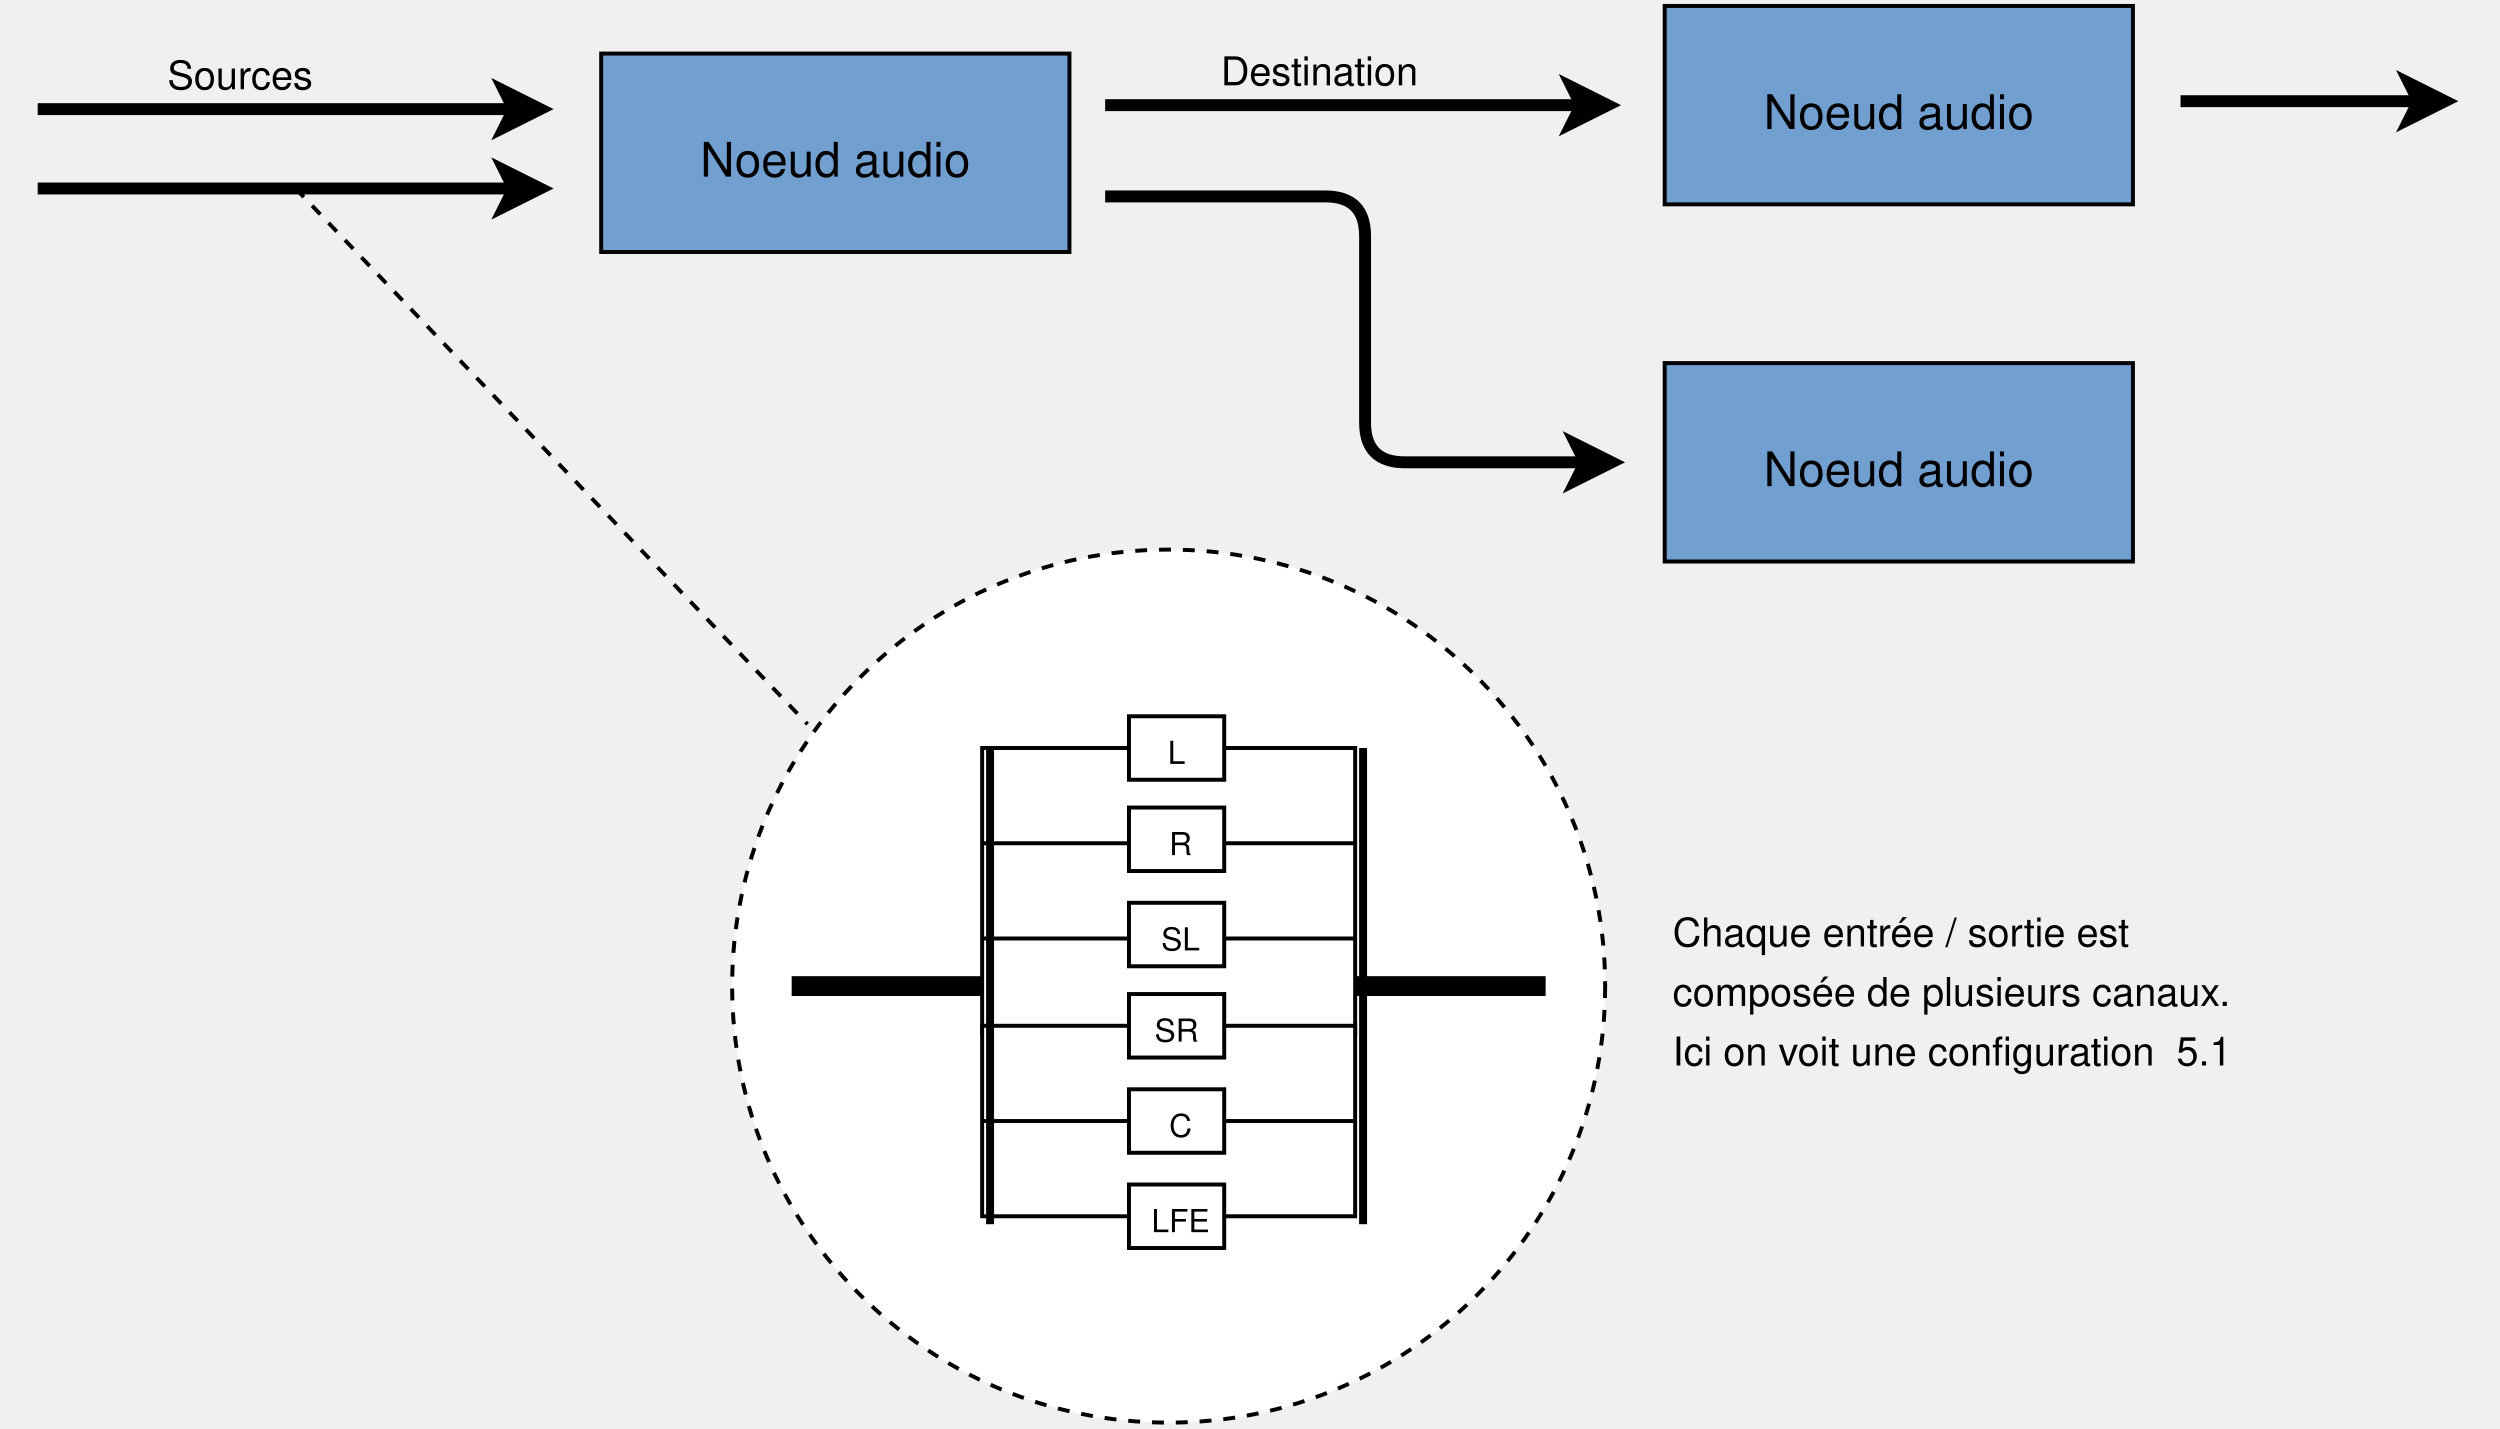
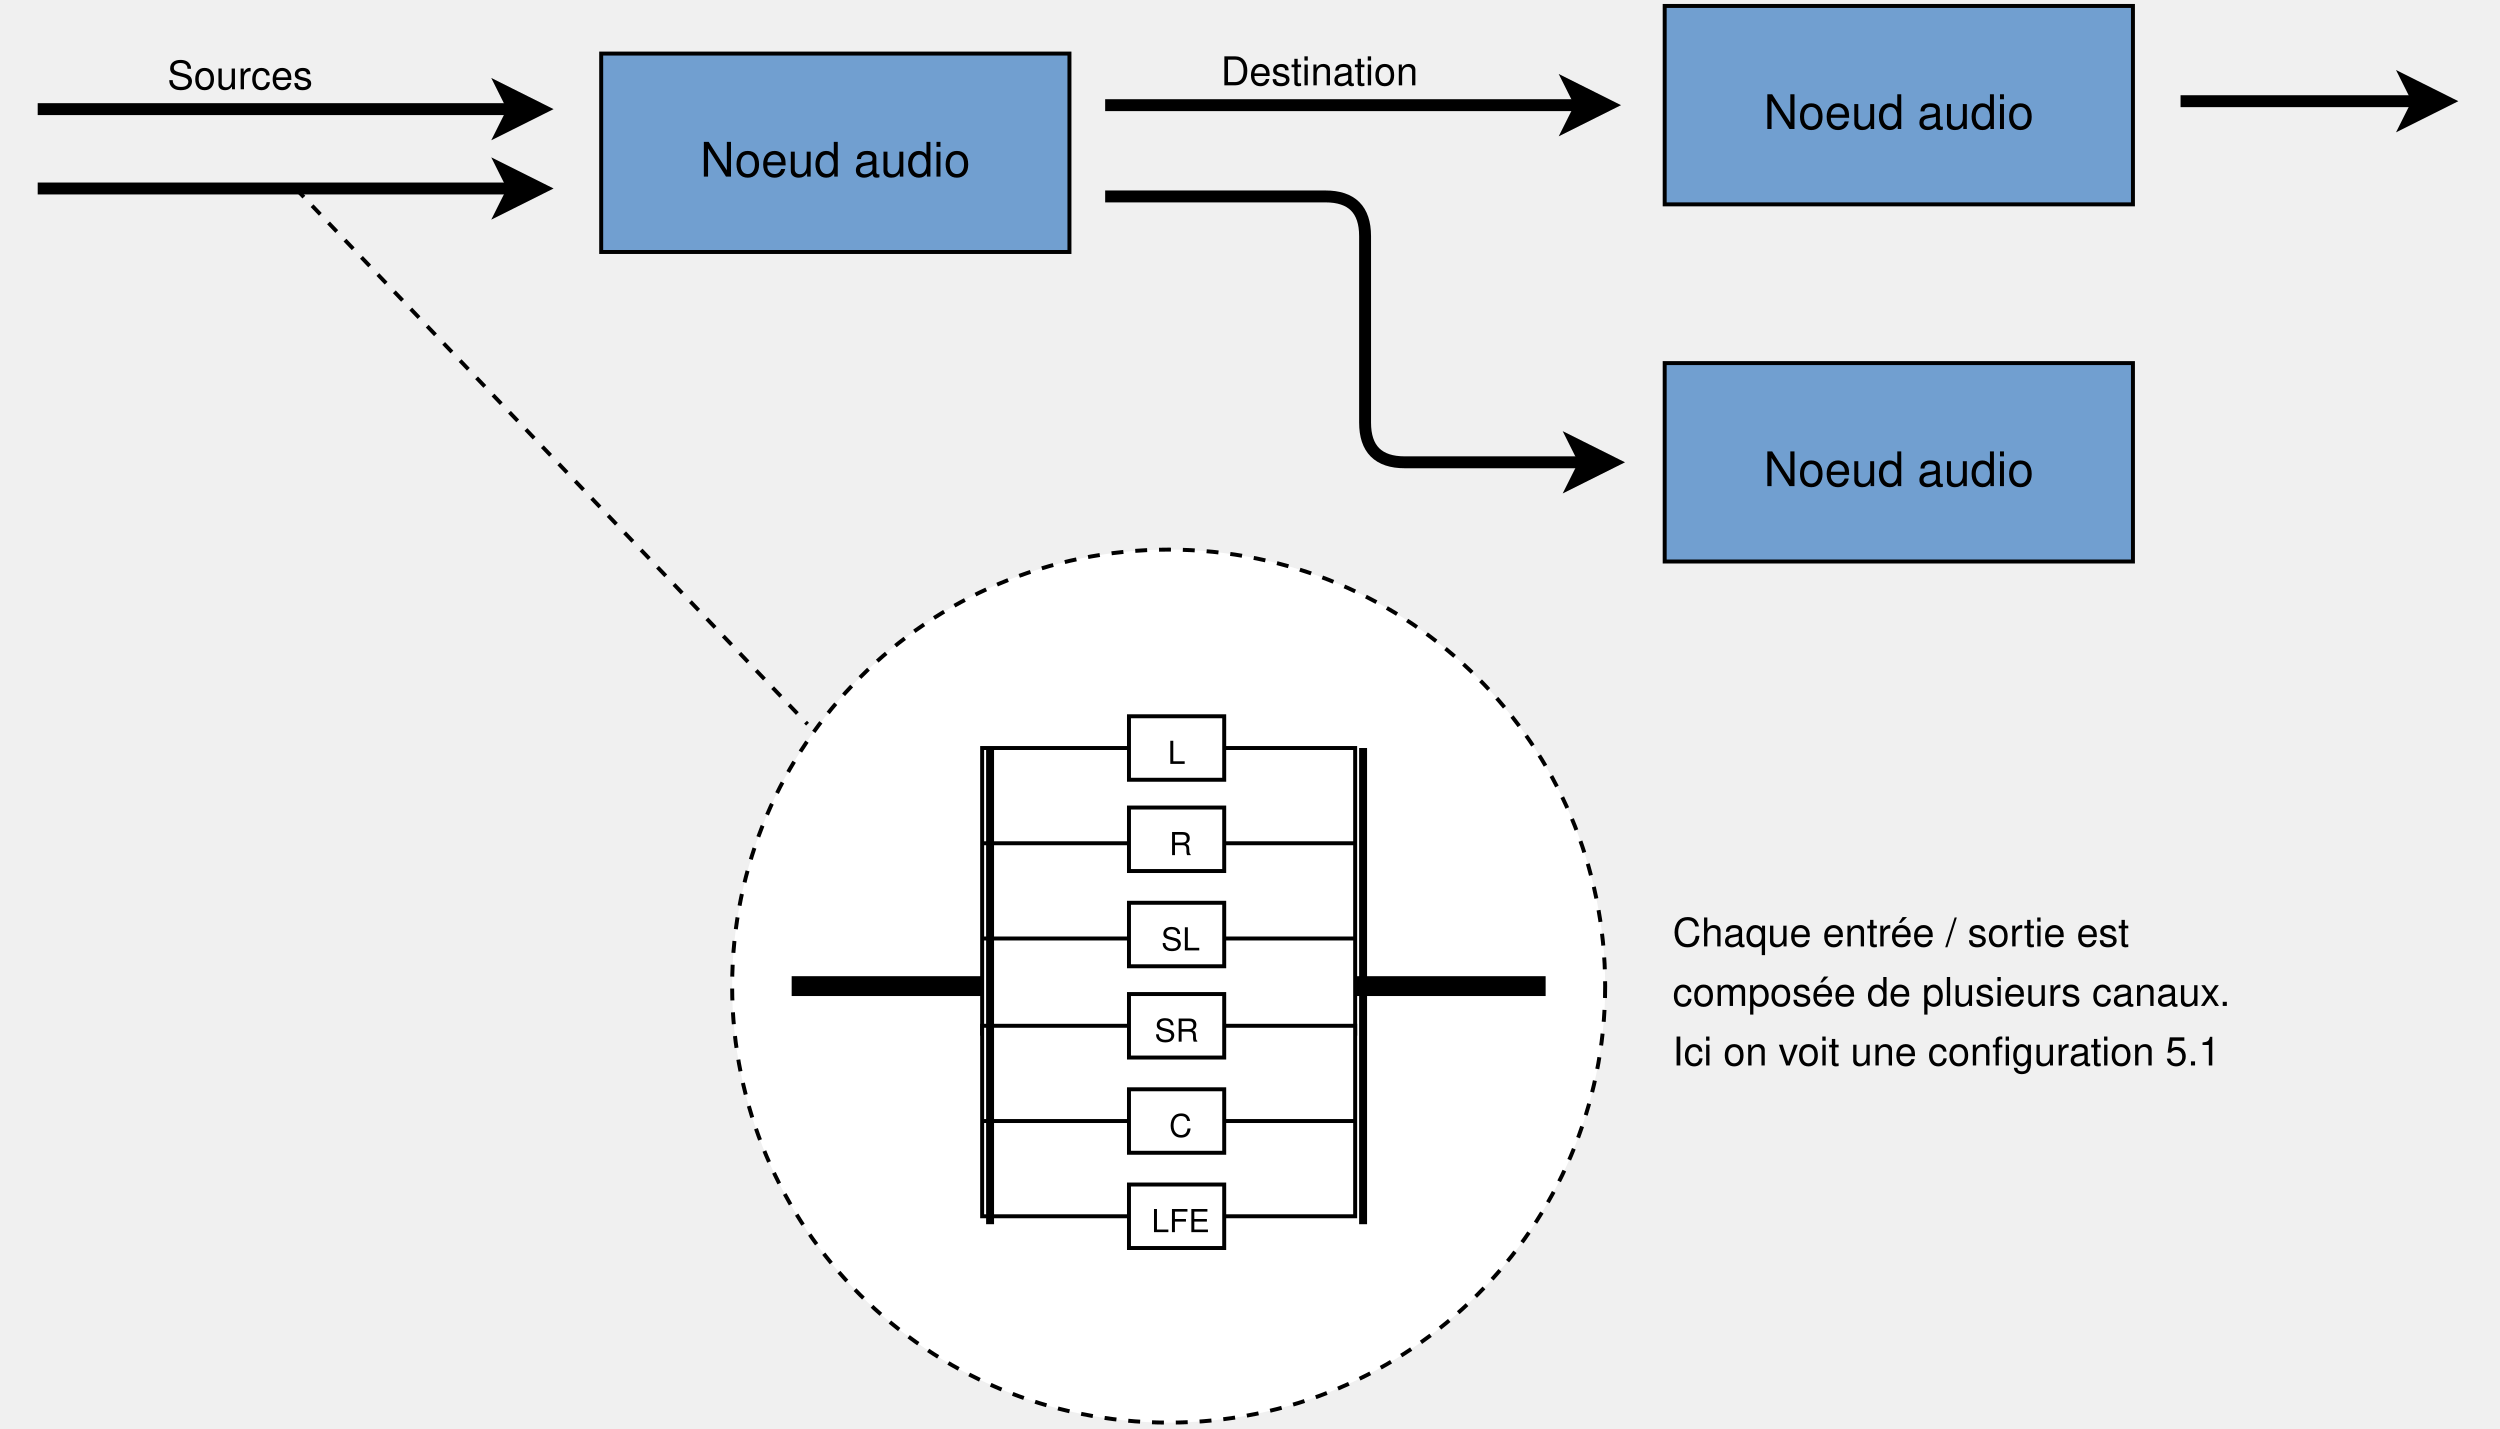
<svg xmlns="http://www.w3.org/2000/svg" style="background-color:#fff" width="630" height="360">
  <g transform="translate(.5 .5)">
-     <circle cx="294" cy="248" fill="#fff" stroke="#000" stroke-dasharray="3 3" pointer-events="none" r="110" />
-     <path d="M199 248h190" fill="none" stroke="#000" stroke-width="5" stroke-miterlimit="10" pointer-events="none" />
-     <path fill="#fff" stroke="#000" pointer-events="none" d="M247 188h94v24h-94zm0 24h94v24h-94zm0 24h94v24h-94z" />
-     <path fill="#fff" stroke="#000" pointer-events="none" d="M247 258h94v24h-94zm0 24h94v24h-94z" />
-     <path d="M249 188v120m94-120v120" fill="none" stroke="#000" stroke-width="2" stroke-miterlimit="10" pointer-events="none" />
-     <path fill="#fff" stroke="#000" pointer-events="none" d="M284 180h24v16h-24z" />
-     <text x="3" y="9" text-anchor="middle" font-size="8" font-family="Helvetica" transform="translate(293 183)">L</text>
-     <path fill="#fff" stroke="#000" pointer-events="none" d="M284 203h24v16h-24z" />
-     <text x="4" y="9" text-anchor="middle" font-size="8" font-family="Helvetica" transform="translate(293 206)">R</text>
-     <path fill="#fff" stroke="#000" pointer-events="none" d="M284 227h24v16h-24z" />
-     <text x="7" y="9" text-anchor="middle" font-size="8" font-family="Helvetica" transform="translate(290 230)">SL</text>
-     <path fill="#fff" stroke="#000" pointer-events="none" d="M284 250h24v16h-24z" />
-     <text x="7" y="9" text-anchor="middle" font-size="8" font-family="Helvetica" transform="translate(289 253)">SR</text>
-     <path fill="#fff" stroke="#000" pointer-events="none" d="M284 274h24v16h-24z" />
-     <text x="4" y="9" text-anchor="middle" font-size="8" font-family="Helvetica" transform="translate(293 277)">C</text>
-     <path fill="#fff" stroke="#000" pointer-events="none" d="M284 298h24v16h-24z" />
-     <text x="10" y="9" text-anchor="middle" font-size="8" font-family="Helvetica" transform="translate(287 301)">LFE</text>
-     <path d="M9 27h119.9" fill="none" stroke="#000" stroke-width="3" stroke-miterlimit="10" pointer-events="none" />
-     <path d="m135.65 27-9 4.5 2.25-4.5-2.25-4.5Z" stroke="#000" stroke-width="3" stroke-miterlimit="10" pointer-events="none" />
-     <path d="m74 47 129 135" fill="none" stroke="#000" stroke-miterlimit="10" stroke-dasharray="3 3" pointer-events="none" />
-     <path d="M278 26h119.9" fill="none" stroke="#000" stroke-width="3" stroke-miterlimit="10" pointer-events="none" />
-     <path d="m404.65 26-9 4.5 2.25-4.5-2.25-4.5Z" stroke="#000" stroke-width="3" stroke-miterlimit="10" pointer-events="none" />
-     <path d="M278 49h55.5q10 0 10 10v47q0 10 10 10h45.4" fill="none" stroke="#000" stroke-width="3" stroke-miterlimit="10" pointer-events="none" />
-     <path d="m405.65 116-9 4.5 2.25-4.5-2.25-4.5Z" stroke="#000" stroke-width="3" stroke-miterlimit="10" pointer-events="none" />
-     <path d="M549 25h59.9" fill="none" stroke="#000" stroke-width="3" stroke-miterlimit="10" pointer-events="none" />
-     <path d="m615.65 25-9 4.5 2.25-4.5-2.25-4.5Z" stroke="#000" stroke-width="3" stroke-miterlimit="10" pointer-events="none" />
-     <text y="22" text-anchor="left" font-size="10" font-family="Helvetica" transform="translate(421 216)">
- 			Chaque entrée / sortie est
- 			<tspan x="0" dy="1.5em">composée de plusieurs canaux.</tspan>
-       <tspan x="0" dy="1.5em">Ici on voit une configuration  5.1</tspan>
+     <circle cx="294" cy="248" r="110" fill="#fff" stroke="#000" stroke-dasharray="3 3" pointer-events="none" />
+     <path fill="none" stroke="#000" stroke-miterlimit="10" stroke-width="5" d="M199 248h190" pointer-events="none" />
+     <path fill="#fff" stroke="#000" d="M247 188h94v24h-94zm0 24h94v24h-94zm0 24h94v24h-94z" pointer-events="none" />
+     <path fill="#fff" stroke="#000" d="M247 258h94v24h-94zm0 24h94v24h-94z" pointer-events="none" />
+     <path fill="none" stroke="#000" stroke-miterlimit="10" stroke-width="2" d="M249 188v120m94-120v120" pointer-events="none" />
+     <path fill="#fff" stroke="#000" d="M284 180h24v16h-24z" pointer-events="none" />
+     <text x="3" y="9" font-family="Helvetica" font-size="8" text-anchor="middle" transform="translate(293 183)">L</text>
+     <path fill="#fff" stroke="#000" d="M284 203h24v16h-24z" pointer-events="none" />
+     <text x="4" y="9" font-family="Helvetica" font-size="8" text-anchor="middle" transform="translate(293 206)">R</text>
+     <path fill="#fff" stroke="#000" d="M284 227h24v16h-24z" pointer-events="none" />
+     <text x="7" y="9" font-family="Helvetica" font-size="8" text-anchor="middle" transform="translate(290 230)">SL</text>
+     <path fill="#fff" stroke="#000" d="M284 250h24v16h-24z" pointer-events="none" />
+     <text x="7" y="9" font-family="Helvetica" font-size="8" text-anchor="middle" transform="translate(289 253)">SR</text>
+     <path fill="#fff" stroke="#000" d="M284 274h24v16h-24z" pointer-events="none" />
+     <text x="4" y="9" font-family="Helvetica" font-size="8" text-anchor="middle" transform="translate(293 277)">C</text>
+     <path fill="#fff" stroke="#000" d="M284 298h24v16h-24z" pointer-events="none" />
+     <text x="10" y="9" font-family="Helvetica" font-size="8" text-anchor="middle" transform="translate(287 301)">LFE</text>
+     <path fill="none" stroke="#000" stroke-miterlimit="10" stroke-width="3" d="M9 27h119.9" pointer-events="none" />
+     <path stroke="#000" stroke-miterlimit="10" stroke-width="3" d="m135.65 27-9 4.5 2.25-4.5-2.25-4.5Z" pointer-events="none" />
+     <path fill="none" stroke="#000" stroke-dasharray="3 3" stroke-miterlimit="10" d="m74 47 129 135" pointer-events="none" />
+     <path fill="none" stroke="#000" stroke-miterlimit="10" stroke-width="3" d="M278 26h119.9" pointer-events="none" />
+     <path stroke="#000" stroke-miterlimit="10" stroke-width="3" d="m404.65 26-9 4.5 2.25-4.5-2.25-4.5Z" pointer-events="none" />
+     <path fill="none" stroke="#000" stroke-miterlimit="10" stroke-width="3" d="M278 49h55.5q10 0 10 10v47q0 10 10 10h45.4" pointer-events="none" />
+     <path stroke="#000" stroke-miterlimit="10" stroke-width="3" d="m405.65 116-9 4.5 2.25-4.5-2.25-4.5Z" pointer-events="none" />
+     <path fill="none" stroke="#000" stroke-miterlimit="10" stroke-width="3" d="M549 25h59.9" pointer-events="none" />
+     <path stroke="#000" stroke-miterlimit="10" stroke-width="3" d="m615.65 25-9 4.5 2.25-4.5-2.25-4.5Z" pointer-events="none" />
+     <text y="22" font-family="Helvetica" font-size="10" text-anchor="left" transform="translate(421 216)">Chaque entrée / sortie est <tspan x="0" dy="1.5em">composée de plusieurs canaux.</tspan>
+       <tspan x="0" dy="1.5em">Ici on voit une configuration 5.1</tspan>
    </text>
-     <path fill="#719fd0" stroke="#000" pointer-events="none" d="M151 13h118v50H151z" />
-     <text x="34" y="12" text-anchor="middle" font-size="12" font-family="Helvetica" transform="translate(176 32)">Noeud audio</text>
-     <path d="M9 47h119.9" fill="none" stroke="#000" stroke-width="3" stroke-miterlimit="10" pointer-events="none" />
-     <path d="m135.65 47-9 4.5 2.25-4.5-2.25-4.5Z" stroke="#000" stroke-width="3" stroke-miterlimit="10" pointer-events="none" />
-     <path fill="#719fd0" stroke="#000" pointer-events="none" d="M419 1h118v50H419z" />
-     <text x="34" y="12" text-anchor="middle" font-size="12" font-family="Helvetica" transform="translate(444 20)">Noeud audio</text>
-     <path fill="#719fd0" stroke="#000" pointer-events="none" d="M419 91h118v50H419z" />
-     <text x="34" y="12" text-anchor="middle" font-size="12" font-family="Helvetica" transform="translate(444 110)">Noeud audio</text>
-     <text x="19" y="10" text-anchor="middle" font-size="10" font-family="Helvetica" transform="translate(41 12)">Sources</text>
-     <text x="24" y="10" text-anchor="middle" font-size="10" font-family="Helvetica" transform="translate(308 11)">Destination</text>
+     <path fill="#719fd0" stroke="#000" d="M151 13h118v50H151z" pointer-events="none" />
+     <text x="34" y="12" font-family="Helvetica" font-size="12" text-anchor="middle" transform="translate(176 32)">Noeud audio</text>
+     <path fill="none" stroke="#000" stroke-miterlimit="10" stroke-width="3" d="M9 47h119.9" pointer-events="none" />
+     <path stroke="#000" stroke-miterlimit="10" stroke-width="3" d="m135.65 47-9 4.5 2.25-4.5-2.25-4.5Z" pointer-events="none" />
+     <path fill="#719fd0" stroke="#000" d="M419 1h118v50H419z" pointer-events="none" />
+     <text x="34" y="12" font-family="Helvetica" font-size="12" text-anchor="middle" transform="translate(444 20)">Noeud audio</text>
+     <path fill="#719fd0" stroke="#000" d="M419 91h118v50H419z" pointer-events="none" />
+     <text x="34" y="12" font-family="Helvetica" font-size="12" text-anchor="middle" transform="translate(444 110)">Noeud audio</text>
+     <text x="19" y="10" font-family="Helvetica" font-size="10" text-anchor="middle" transform="translate(41 12)">Sources</text>
+     <text x="24" y="10" font-family="Helvetica" font-size="10" text-anchor="middle" transform="translate(308 11)">Destination</text>
  </g>
</svg>
